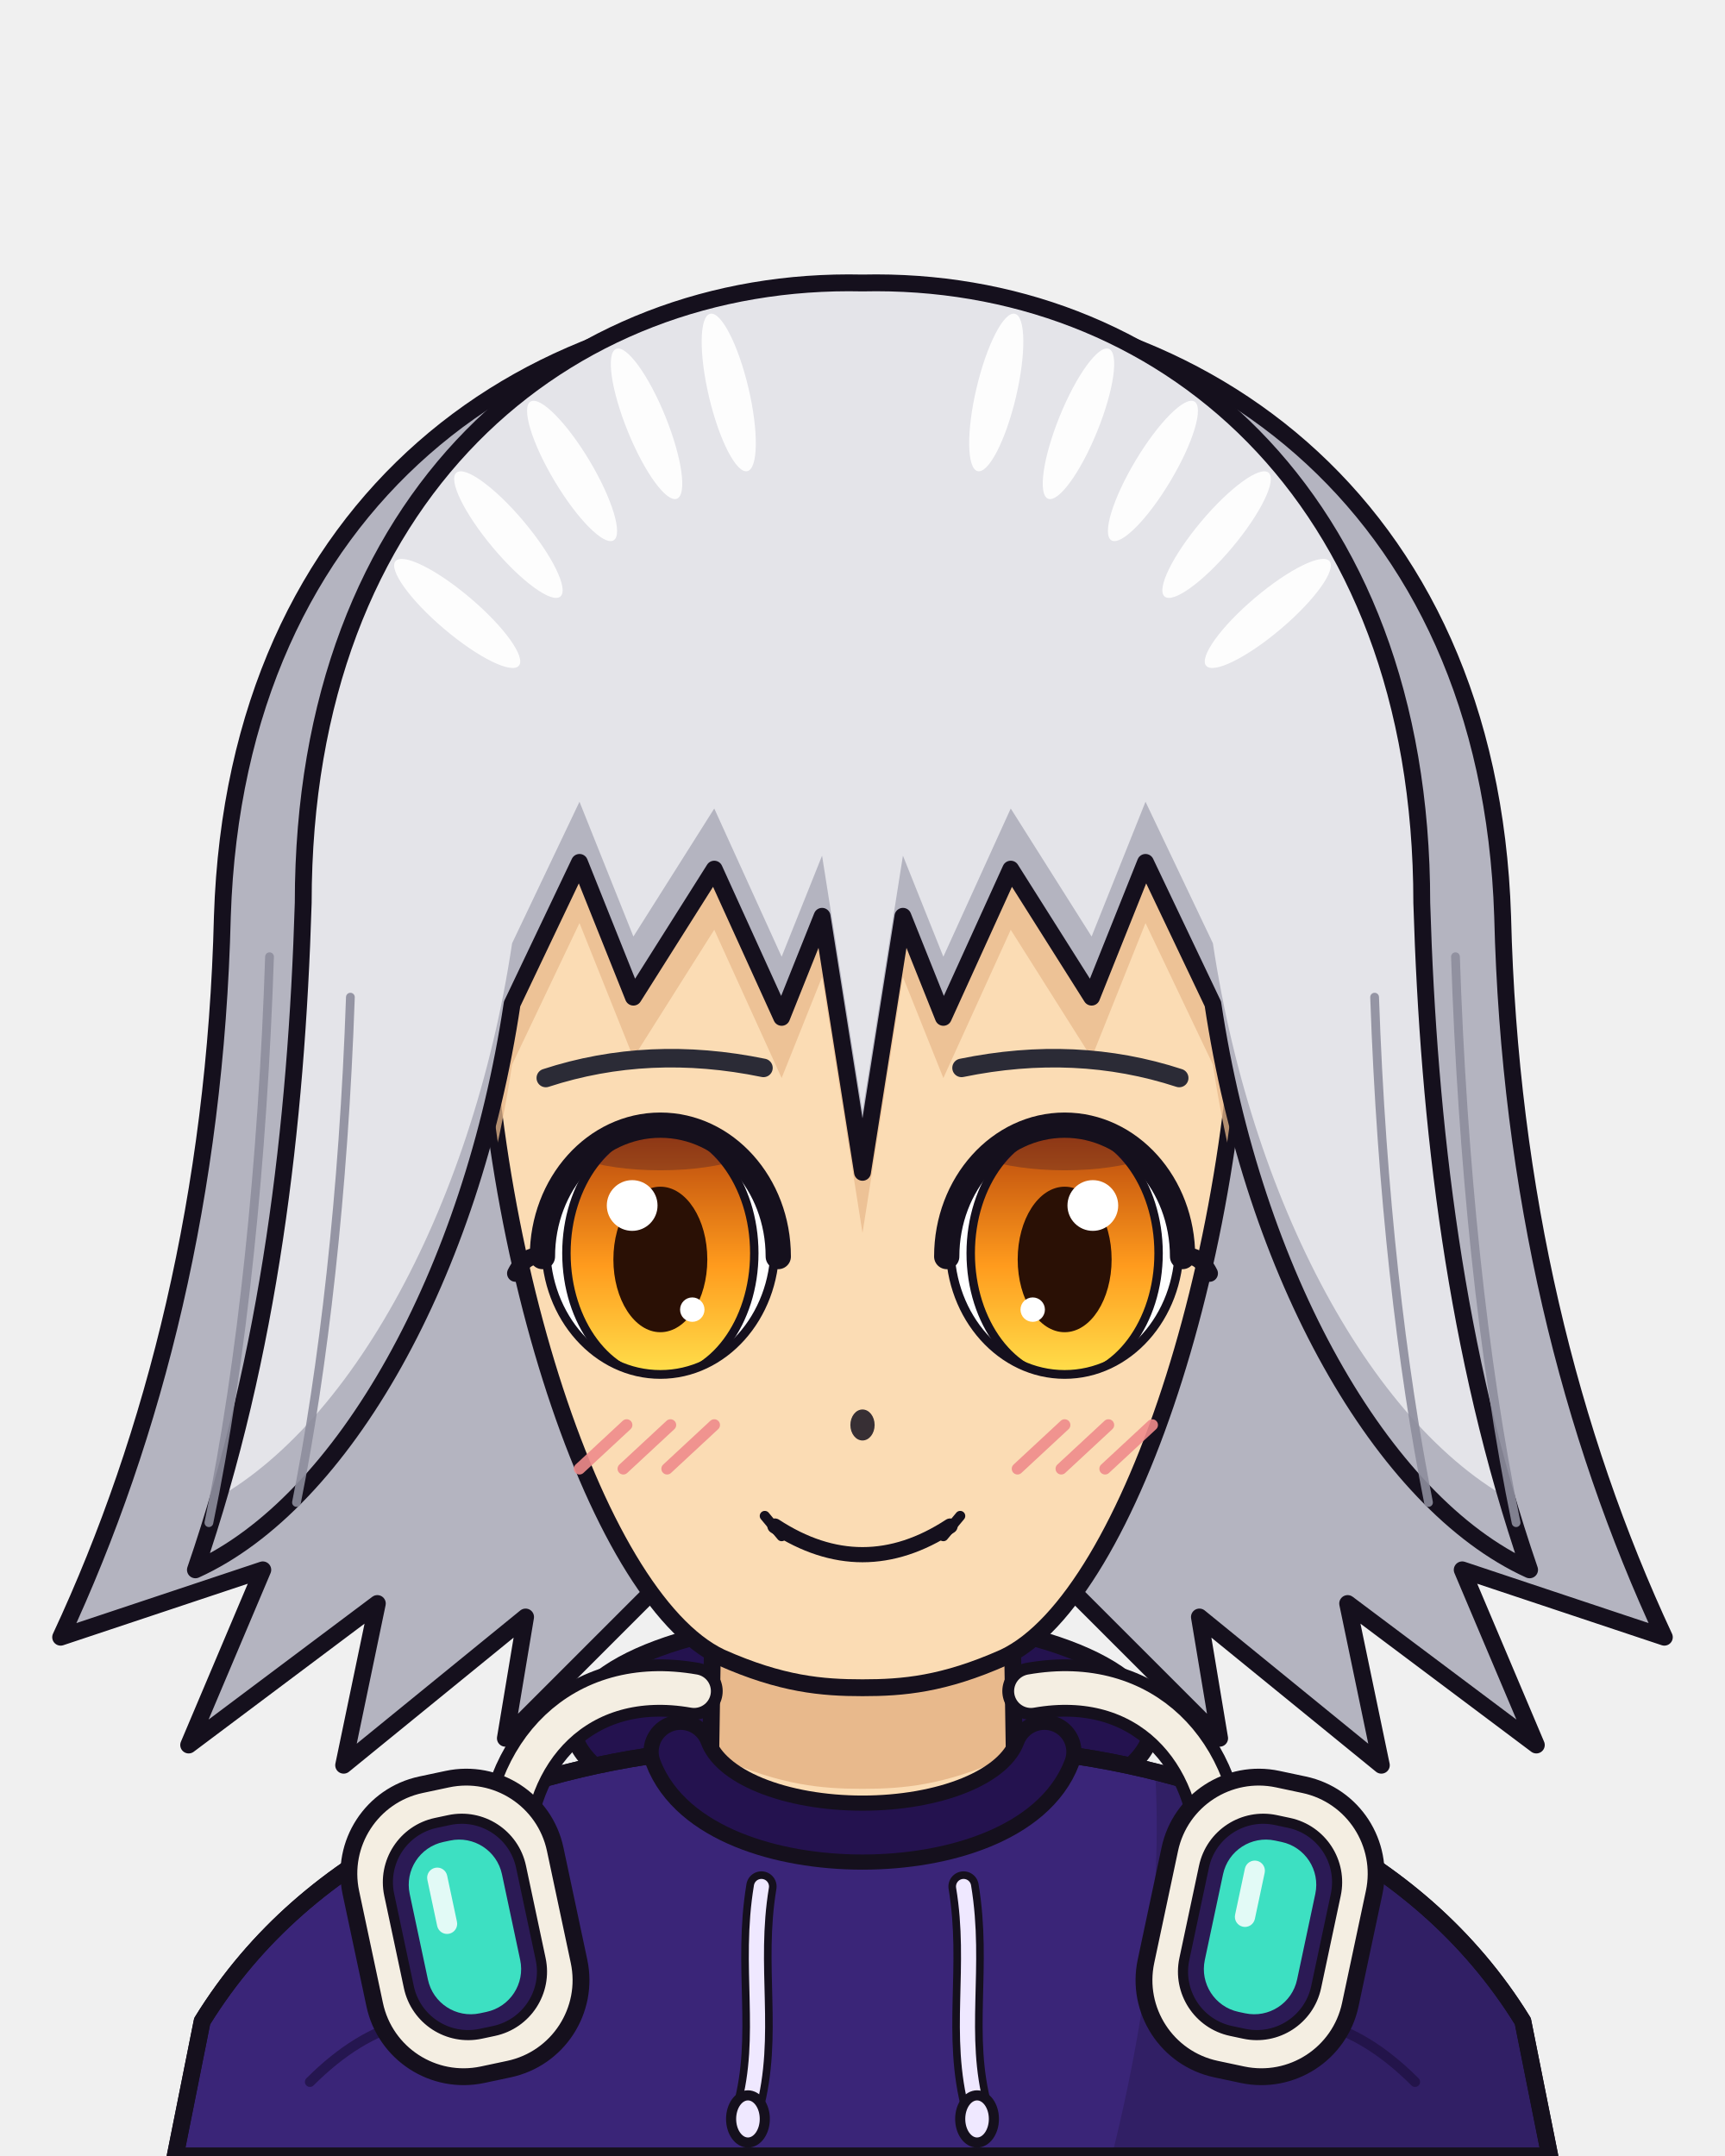
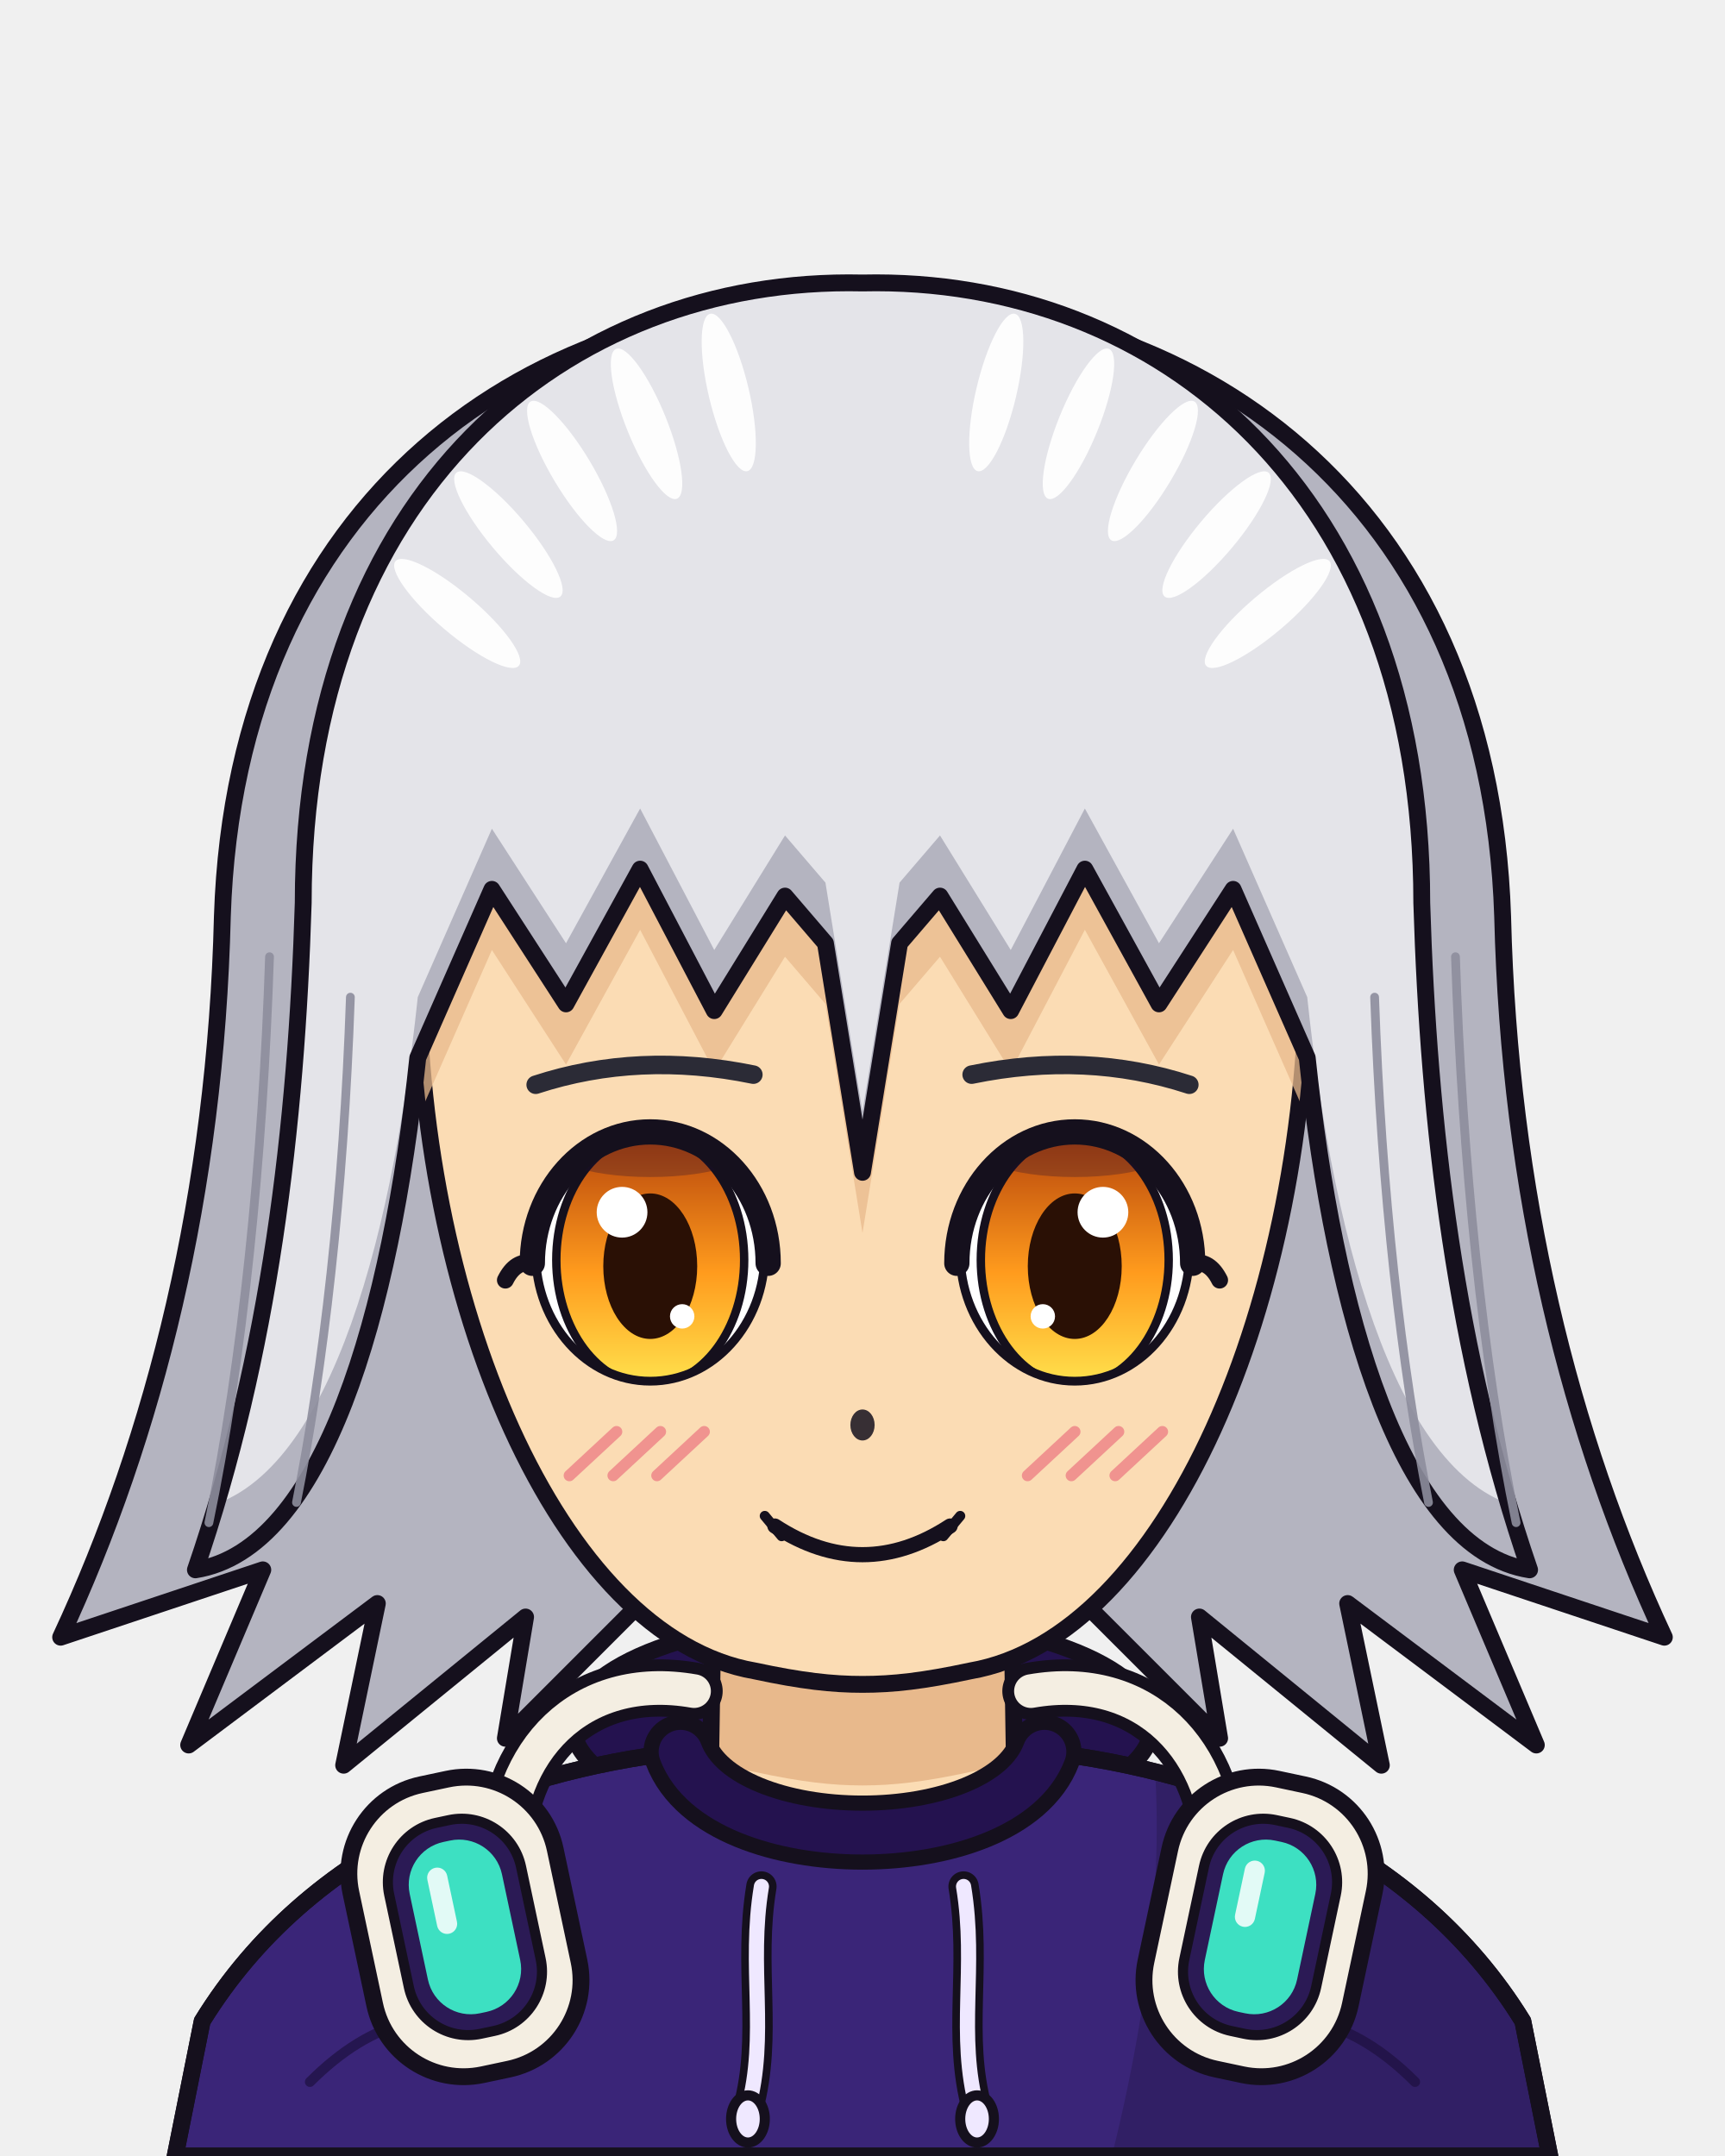
<svg xmlns="http://www.w3.org/2000/svg" viewBox="0 0 512 640" width="512" height="640">
  <defs>
    <linearGradient id="xig" x1="0" y1="0" x2="0" y2="1">
      <stop offset="0" stop-color="#b4420b" />
      <stop offset="0.55" stop-color="#ff9b1d" />
      <stop offset="1" stop-color="#ffe24d" />
    </linearGradient>
    <clipPath id="xface">
-       <path d="M256 124 C196 124 146 160 143 232 C141 330 176 440 214 458 C232 466 244 467 256 467 C268 467 280 466 298 458 C336 440 371 330 369 232 C366 160 316 124 256 124 Z" />
+       <path d="M256 118 C182 118 126 164 124 248 C123 352 166 452 224 462 C238 465 247 466 256 466 C265 466 274 465 288 462 C346 452 389 352 388 248 C386 164 330 118 256 118 Z" />
    </clipPath>
    <clipPath id="xneck">
      <path d="M212 420 L210 548 L302 548 L300 420Z" />
    </clipPath>
  </defs>
  <g transform="translate(0 34)">
    <path d="M256 56 C158 52 70 114 66 238 C64 320 46 392 18 452 L78 432 L56 484 L112 442 L102 490 L156 446 L150 482 L196 436 L256 424 L316 436 L362 482 L356 446 L410 490 L400 442 L456 484 L434 432 L494 452 C466 392 448 320 446 238 C442 114 354 52 256 56 Z" fill="#b4b4c0" stroke="#15101d" stroke-width="5" stroke-linejoin="round" stroke-linecap="round" />
  </g>
  <ellipse cx="256" cy="512" rx="86" ry="32" fill="#24124f" stroke="#15101d" stroke-width="5" />
  <g transform="translate(0 34)">
    <path d="M212 420 L210 548 L302 548 L300 420Z" fill="#fbdcb4" />
    <g clip-path="url(#xneck)">
-       <path d="M256 124 C196 124 146 160 143 232 C141 330 176 440 214 458 C232 466 244 467 256 467 C268 467 280 466 298 458 C336 440 371 330 369 232 C366 160 316 124 256 124 Z" transform="translate(0 30)" fill="#e8b98c" />
+       <path d="M256 118 C182 118 126 164 124 248 C123 352 166 452 224 462 C238 465 247 466 256 466 C265 466 274 465 288 462 C346 452 389 352 388 248 C386 164 330 118 256 118 Z" transform="translate(0 30)" fill="#e8b98c" />
    </g>
    <path d="M212 420 L210 548 M300 420 L302 548" fill="none" stroke="#15101d" stroke-width="5" stroke-linejoin="round" stroke-linecap="round" />
  </g>
  <clipPath id="xbd">
    <path d="M202 520 C150 526 92 548 60 600 L52 640 L460 640 L452 600 C420 548 362 526 310 520 C298 544 214 544 202 520Z" />
  </clipPath>
  <path d="M202 520 C150 526 92 548 60 600 L52 640 L460 640 L452 600 C420 548 362 526 310 520 C298 544 214 544 202 520Z" fill="#3a2578" stroke="#15101d" stroke-width="5" stroke-linejoin="round" stroke-linecap="round" />
  <g clip-path="url(#xbd)">
    <path d="M340 500 L520 500 L520 640 L330 640 Q350 560 340 500Z" fill="#000" opacity="0.16" />
  </g>
  <path d="M92 618 Q120 590 150 604 M420 618 Q392 590 362 604" fill="none" stroke="#1d0f3e" stroke-width="3" stroke-linejoin="round" stroke-linecap="round" opacity="0.7" />
  <path d="M202 520 C150 526 92 548 60 600 L52 640 L460 640 L452 600 C420 548 362 526 310 520 C298 544 214 544 202 520Z" fill="none" stroke="#15101d" stroke-width="5" stroke-linejoin="round" stroke-linecap="round" />
  <path d="M150 552 C150 520 172 496 206 502" fill="none" stroke="#15101d" stroke-width="17" stroke-linejoin="round" stroke-linecap="round" />
  <path d="M150 552 C150 520 172 496 206 502" fill="none" stroke="#f4eee2" stroke-width="10" stroke-linejoin="round" stroke-linecap="round" />
  <g transform="translate(512 0) scale(-1 1)">
    <path d="M150 552 C150 520 172 496 206 502" fill="none" stroke="#15101d" stroke-width="17" stroke-linejoin="round" stroke-linecap="round" />
    <path d="M150 552 C150 520 172 496 206 502" fill="none" stroke="#f4eee2" stroke-width="10" stroke-linejoin="round" stroke-linecap="round" />
  </g>
  <path d="M202 520 C214 552 298 552 310 520" fill="none" stroke="#15101d" stroke-width="22" stroke-linecap="round" />
  <path d="M202 520 C214 552 298 552 310 520" fill="none" stroke="#24124f" stroke-width="13" stroke-linecap="round" />
  <path d="M226 560 C222 584 228 604 222 626" fill="none" stroke="#15101d" stroke-width="9" stroke-linejoin="round" stroke-linecap="round" />
  <path d="M226 560 C222 584 228 604 222 626" fill="none" stroke="#efe8ff" stroke-width="4.5" stroke-linejoin="round" stroke-linecap="round" />
  <path d="M286 560 C290 584 284 604 290 626" fill="none" stroke="#15101d" stroke-width="9" stroke-linejoin="round" stroke-linecap="round" />
  <path d="M286 560 C290 584 284 604 290 626" fill="none" stroke="#efe8ff" stroke-width="4.5" stroke-linejoin="round" stroke-linecap="round" />
  <ellipse cx="222" cy="629" rx="5" ry="7" fill="#efe8ff" stroke="#15101d" stroke-width="3" />
  <ellipse cx="290" cy="629" rx="5" ry="7" fill="#efe8ff" stroke="#15101d" stroke-width="3" />
  <g transform="translate(138 572) rotate(-12)">
    <rect x="-31" y="-44" width="62" height="88" rx="27" fill="#f4eee2" stroke="#15101d" stroke-width="5" />
    <rect x="-20" y="-32" width="40" height="64" rx="18" fill="#2b1a55" stroke="#15101d" stroke-width="3" />
    <rect x="-14" y="-26" width="28" height="52" rx="13" fill="#3de0c2" />
    <rect x="-8" y="-19" width="6" height="20" rx="3" fill="#fff" opacity="0.85" />
  </g>
  <g transform="translate(374 572) rotate(12)">
    <rect x="-31" y="-44" width="62" height="88" rx="27" fill="#f4eee2" stroke="#15101d" stroke-width="5" />
    <rect x="-20" y="-32" width="40" height="64" rx="18" fill="#2b1a55" stroke="#15101d" stroke-width="3" />
    <rect x="-14" y="-26" width="28" height="52" rx="13" fill="#3de0c2" />
    <rect x="-8" y="-19" width="6" height="20" rx="3" fill="#fff" opacity="0.85" />
  </g>
  <g transform="translate(0 34)">
-     <path d="M256 124 C196 124 146 160 143 232 C141 330 176 440 214 458 C232 466 244 467 256 467 C268 467 280 466 298 458 C336 440 371 330 369 232 C366 160 316 124 256 124 Z" fill="#fbdcb4" stroke="#15101d" stroke-width="5" stroke-linejoin="round" stroke-linecap="round" />
+     <path d="M256 118 C182 118 126 164 124 248 C123 352 166 452 224 462 C238 465 247 466 256 466 C265 466 274 465 288 462 C346 452 389 352 388 248 C386 164 330 118 256 118 Z" fill="#fbdcb4" stroke="#15101d" stroke-width="5" stroke-linejoin="round" stroke-linecap="round" />
    <g clip-path="url(#xface)">
-       <path d="M256 50 C168 48 90 112 90 234 C88 300 80 368 58 432 C102 412 140 344 152 264 L172 222 L188 262 L212 224 L232 268 L244 238 L256 314 L268 238 L280 268 L300 224 L324 262 L340 222 L360 264 C372 344 410 412 454 432 C432 368 424 300 422 234 C422 112 344 48 256 50 Z" transform="translate(0 18)" fill="#e8b98c" opacity="0.75" />
+       <path d="M256 50 C168 48 90 112 90 234 C88 300 80 368 58 432 C96 426 116 356 124 280 L146 230 L168 264 L190 224 L212 266 L233 232 L245 246 L256 314 L267 246 L279 232 L300 266 L322 224 L344 264 L366 230 L388 280 C396 356 416 426 454 432 C432 368 424 300 422 234 C422 112 344 48 256 50 Z" transform="translate(0 18)" fill="#e8b98c" opacity="0.75" />
    </g>
-     <path d="M172 402 l14 -13" fill="none" stroke="#ee8b8b" stroke-width="3.4" stroke-linejoin="round" stroke-linecap="round" opacity="0.9" />
-     <path d="M185 402 l14 -13" fill="none" stroke="#ee8b8b" stroke-width="3.4" stroke-linejoin="round" stroke-linecap="round" opacity="0.9" />
-     <path d="M198 402 l14 -13" fill="none" stroke="#ee8b8b" stroke-width="3.4" stroke-linejoin="round" stroke-linecap="round" opacity="0.9" />
-     <path d="M302 402 l14 -13" fill="none" stroke="#ee8b8b" stroke-width="3.4" stroke-linejoin="round" stroke-linecap="round" opacity="0.9" />
-     <path d="M315 402 l14 -13" fill="none" stroke="#ee8b8b" stroke-width="3.4" stroke-linejoin="round" stroke-linecap="round" opacity="0.9" />
-     <path d="M328 402 l14 -13" fill="none" stroke="#ee8b8b" stroke-width="3.4" stroke-linejoin="round" stroke-linecap="round" opacity="0.9" />
+     <path d="M169 404 l14 -13" fill="none" stroke="#ee8b8b" stroke-width="3.4" stroke-linejoin="round" stroke-linecap="round" opacity="0.9" />
+     <path d="M182 404 l14 -13" fill="none" stroke="#ee8b8b" stroke-width="3.4" stroke-linejoin="round" stroke-linecap="round" opacity="0.9" />
+     <path d="M195 404 l14 -13" fill="none" stroke="#ee8b8b" stroke-width="3.4" stroke-linejoin="round" stroke-linecap="round" opacity="0.9" />
+     <path d="M305 404 l14 -13" fill="none" stroke="#ee8b8b" stroke-width="3.4" stroke-linejoin="round" stroke-linecap="round" opacity="0.9" />
+     <path d="M318 404 l14 -13" fill="none" stroke="#ee8b8b" stroke-width="3.4" stroke-linejoin="round" stroke-linecap="round" opacity="0.9" />
+     <path d="M331 404 l14 -13" fill="none" stroke="#ee8b8b" stroke-width="3.4" stroke-linejoin="round" stroke-linecap="round" opacity="0.9" />
    <g transform="translate(256 419) scale(1)">
      <path d="M-26 0 Q0 17 26 0" fill="none" stroke="#15101d" stroke-width="4.5" stroke-linejoin="round" stroke-linecap="round" />
      <path d="M-29 -3 L-24 3 M29 -3 L24 3" fill="none" stroke="#15101d" stroke-width="3" stroke-linejoin="round" stroke-linecap="round" />
    </g>
    <ellipse cx="256" cy="389" rx="3.6" ry="4.6" fill="#15101d" opacity="0.85" />
-     <g transform="translate(196 336)">
+     <g transform="translate(193 338)">
      <clipPath id="xLel">
        <ellipse cx="0" cy="0" rx="34" ry="38" />
      </clipPath>
      <clipPath id="xLel2">
        <ellipse cx="0" cy="0" rx="37" ry="41" />
      </clipPath>
      <g clip-path="url(#xLel)">
        <rect x="-38" y="-42" width="76" height="84" fill="#fff" />
        <g transform="translate(0 2)">
          <ellipse cx="0" cy="0" rx="27.88" ry="37.24" fill="url(#xig)" stroke="#15101d" stroke-width="2.5" />
          <ellipse cx="0" cy="1.862" rx="13.94" ry="21.599" fill="#2a1005" />
          <circle cx="-8.364" cy="-14.151" r="7.528" fill="#fff" />
          <circle cx="9.479" cy="16.758" r="3.624" fill="#fff" />
        </g>
        <ellipse cx="0" cy="-34" rx="34" ry="11.4" fill="#1b0b2e" opacity="0.28" />
      </g>
      <g>
        <ellipse cx="0" cy="0" rx="34" ry="38" fill="none" stroke="#15101d" stroke-width="2.6" />
      </g>
      <path d="M-35 3 A35 39 0 0 1 35 3" fill="none" stroke="#15101d" stroke-width="7.5" stroke-linejoin="round" stroke-linecap="round" />
      <path d="M-35 3 Q-40 2 -43 8" fill="none" stroke="#15101d" stroke-width="5" stroke-linejoin="round" stroke-linecap="round" />
    </g>
-     <g transform="translate(316 336) scale(-1 1)">
+     <g transform="translate(319 338) scale(-1 1)">
      <clipPath id="xRel">
        <ellipse cx="0" cy="0" rx="34" ry="38" />
      </clipPath>
      <clipPath id="xRel2">
        <ellipse cx="0" cy="0" rx="37" ry="41" />
      </clipPath>
      <g clip-path="url(#xRel)">
        <rect x="-38" y="-42" width="76" height="84" fill="#fff" />
        <g transform="translate(0 2)">
          <ellipse cx="0" cy="0" rx="27.88" ry="37.24" fill="url(#xig)" stroke="#15101d" stroke-width="2.5" />
          <ellipse cx="0" cy="1.862" rx="13.94" ry="21.599" fill="#2a1005" />
          <circle cx="-8.364" cy="-14.151" r="7.528" fill="#fff" />
          <circle cx="9.479" cy="16.758" r="3.624" fill="#fff" />
        </g>
        <ellipse cx="0" cy="-34" rx="34" ry="11.4" fill="#1b0b2e" opacity="0.28" />
      </g>
      <g>
        <ellipse cx="0" cy="0" rx="34" ry="38" fill="none" stroke="#15101d" stroke-width="2.6" />
      </g>
      <path d="M-35 3 A35 39 0 0 1 35 3" fill="none" stroke="#15101d" stroke-width="7.5" stroke-linejoin="round" stroke-linecap="round" />
      <path d="M-35 3 Q-40 2 -43 8" fill="none" stroke="#15101d" stroke-width="5" stroke-linejoin="round" stroke-linecap="round" />
    </g>
    <clipPath id="xcap">
-       <path d="M256 50 C168 48 90 112 90 234 C88 300 80 368 58 432 C102 412 140 344 152 264 L172 222 L188 262 L212 224 L232 268 L244 238 L256 314 L268 238 L280 268 L300 224 L324 262 L340 222 L360 264 C372 344 410 412 454 432 C432 368 424 300 422 234 C422 112 344 48 256 50 Z" />
+       <path d="M256 50 C168 48 90 112 90 234 C88 300 80 368 58 432 C96 426 116 356 124 280 L146 230 L168 264 L190 224 L212 266 L233 232 L245 246 L256 314 L267 246 L279 232 L300 266 L322 224 L344 264 L366 230 L388 280 C396 356 416 426 454 432 C432 368 424 300 422 234 C422 112 344 48 256 50 Z" />
    </clipPath>
-     <path d="M256 50 C168 48 90 112 90 234 C88 300 80 368 58 432 C102 412 140 344 152 264 L172 222 L188 262 L212 224 L232 268 L244 238 L256 314 L268 238 L280 268 L300 224 L324 262 L340 222 L360 264 C372 344 410 412 454 432 C432 368 424 300 422 234 C422 112 344 48 256 50 Z" fill="#b4b4c0" />
+     <path d="M256 50 C168 48 90 112 90 234 C88 300 80 368 58 432 C96 426 116 356 124 280 L146 230 L168 264 L190 224 L212 266 L233 232 L245 246 L256 314 L267 246 L279 232 L300 266 L322 224 L344 264 L366 230 L388 280 C396 356 416 426 454 432 C432 368 424 300 422 234 C422 112 344 48 256 50 Z" fill="#b4b4c0" />
    <g clip-path="url(#xcap)">
-       <path d="M256 50 C168 48 90 112 90 234 C88 300 80 368 58 432 C102 412 140 344 152 264 L172 222 L188 262 L212 224 L232 268 L244 238 L256 314 L268 238 L280 268 L300 224 L324 262 L340 222 L360 264 C372 344 410 412 454 432 C432 368 424 300 422 234 C422 112 344 48 256 50 Z" transform="translate(0 -18)" fill="#e4e4e9" />
+       <path d="M256 50 C168 48 90 112 90 234 C88 300 80 368 58 432 C96 426 116 356 124 280 L146 230 L168 264 L190 224 L212 266 L233 232 L245 246 L256 314 L267 246 L279 232 L300 266 L322 224 L344 264 L366 230 L388 280 C396 356 416 426 454 432 C432 368 424 300 422 234 C422 112 344 48 256 50 Z" transform="translate(0 -18)" fill="#e4e4e9" />
    </g>
-     <path d="M256 50 C168 48 90 112 90 234 C88 300 80 368 58 432 C102 412 140 344 152 264 L172 222 L188 262 L212 224 L232 268 L244 238 L256 314 L268 238 L280 268 L300 224 L324 262 L340 222 L360 264 C372 344 410 412 454 432 C432 368 424 300 422 234 C422 112 344 48 256 50 Z" fill="none" stroke="#15101d" stroke-width="5" stroke-linejoin="round" stroke-linecap="round" />
+     <path d="M256 50 C168 48 90 112 90 234 C88 300 80 368 58 432 C96 426 116 356 124 280 L146 230 L168 264 L190 224 L212 266 L233 232 L245 246 L256 314 L267 246 L279 232 L300 266 L322 224 L344 264 L366 230 L388 280 C396 356 416 426 454 432 C432 368 424 300 422 234 C422 112 344 48 256 50 Z" fill="none" stroke="#15101d" stroke-width="5" stroke-linejoin="round" stroke-linecap="round" />
    <path d="M80 250 C78 310 72 370 62 418 M104 262 C102 320 96 372 88 412" fill="none" stroke="#8d8d9c" stroke-width="2.6" stroke-linejoin="round" stroke-linecap="round" opacity="0.9" />
    <g transform="translate(512 0) scale(-1 1)">
      <path d="M80 250 C78 310 72 370 62 418 M104 262 C102 320 96 372 88 412" fill="none" stroke="#8d8d9c" stroke-width="2.6" stroke-linejoin="round" stroke-linecap="round" opacity="0.9" />
    </g>
    <ellipse cx="216.3" cy="82.5" rx="6" ry="24" transform="rotate(-193.3 216.3 82.5)" fill="#ffffff" opacity="0.92" />
    <ellipse cx="191.9" cy="91.8" rx="6" ry="24" transform="rotate(-202.1 191.9 91.8)" fill="#ffffff" opacity="0.92" />
    <ellipse cx="169.8" cy="105.8" rx="6" ry="24" transform="rotate(-210.9 169.8 105.8)" fill="#ffffff" opacity="0.92" />
    <ellipse cx="150.9" cy="124.7" rx="6" ry="24" transform="rotate(-220.0 150.9 124.7)" fill="#ffffff" opacity="0.92" />
    <ellipse cx="135.7" cy="148.1" rx="6" ry="24" transform="rotate(-229.7 135.7 148.1)" fill="#ffffff" opacity="0.92" />
    <g transform="translate(512 0) scale(-1 1)">
      <ellipse cx="216.3" cy="82.5" rx="6" ry="24" transform="rotate(-193.3 216.3 82.5)" fill="#ffffff" opacity="0.92" />
      <ellipse cx="191.9" cy="91.8" rx="6" ry="24" transform="rotate(-202.1 191.9 91.8)" fill="#ffffff" opacity="0.92" />
      <ellipse cx="169.8" cy="105.8" rx="6" ry="24" transform="rotate(-210.9 169.8 105.8)" fill="#ffffff" opacity="0.92" />
      <ellipse cx="150.9" cy="124.7" rx="6" ry="24" transform="rotate(-220.0 150.9 124.7)" fill="#ffffff" opacity="0.92" />
      <ellipse cx="135.7" cy="148.1" rx="6" ry="24" transform="rotate(-229.7 135.7 148.1)" fill="#ffffff" opacity="0.92" />
    </g>
-     <g transform="translate(196 336)">
+     <g transform="translate(193 338)">
      <path d="M-34 -50 Q-3.4 -60 30.6 -53" fill="none" stroke="#2b2b36" stroke-width="5.5" stroke-linejoin="round" stroke-linecap="round" />
    </g>
-     <g transform="translate(316 336) scale(-1 1)">
+     <g transform="translate(319 338) scale(-1 1)">
      <path d="M-34 -50 Q-3.4 -60 30.6 -53" fill="none" stroke="#2b2b36" stroke-width="5.5" stroke-linejoin="round" stroke-linecap="round" />
    </g>
  </g>
</svg>
